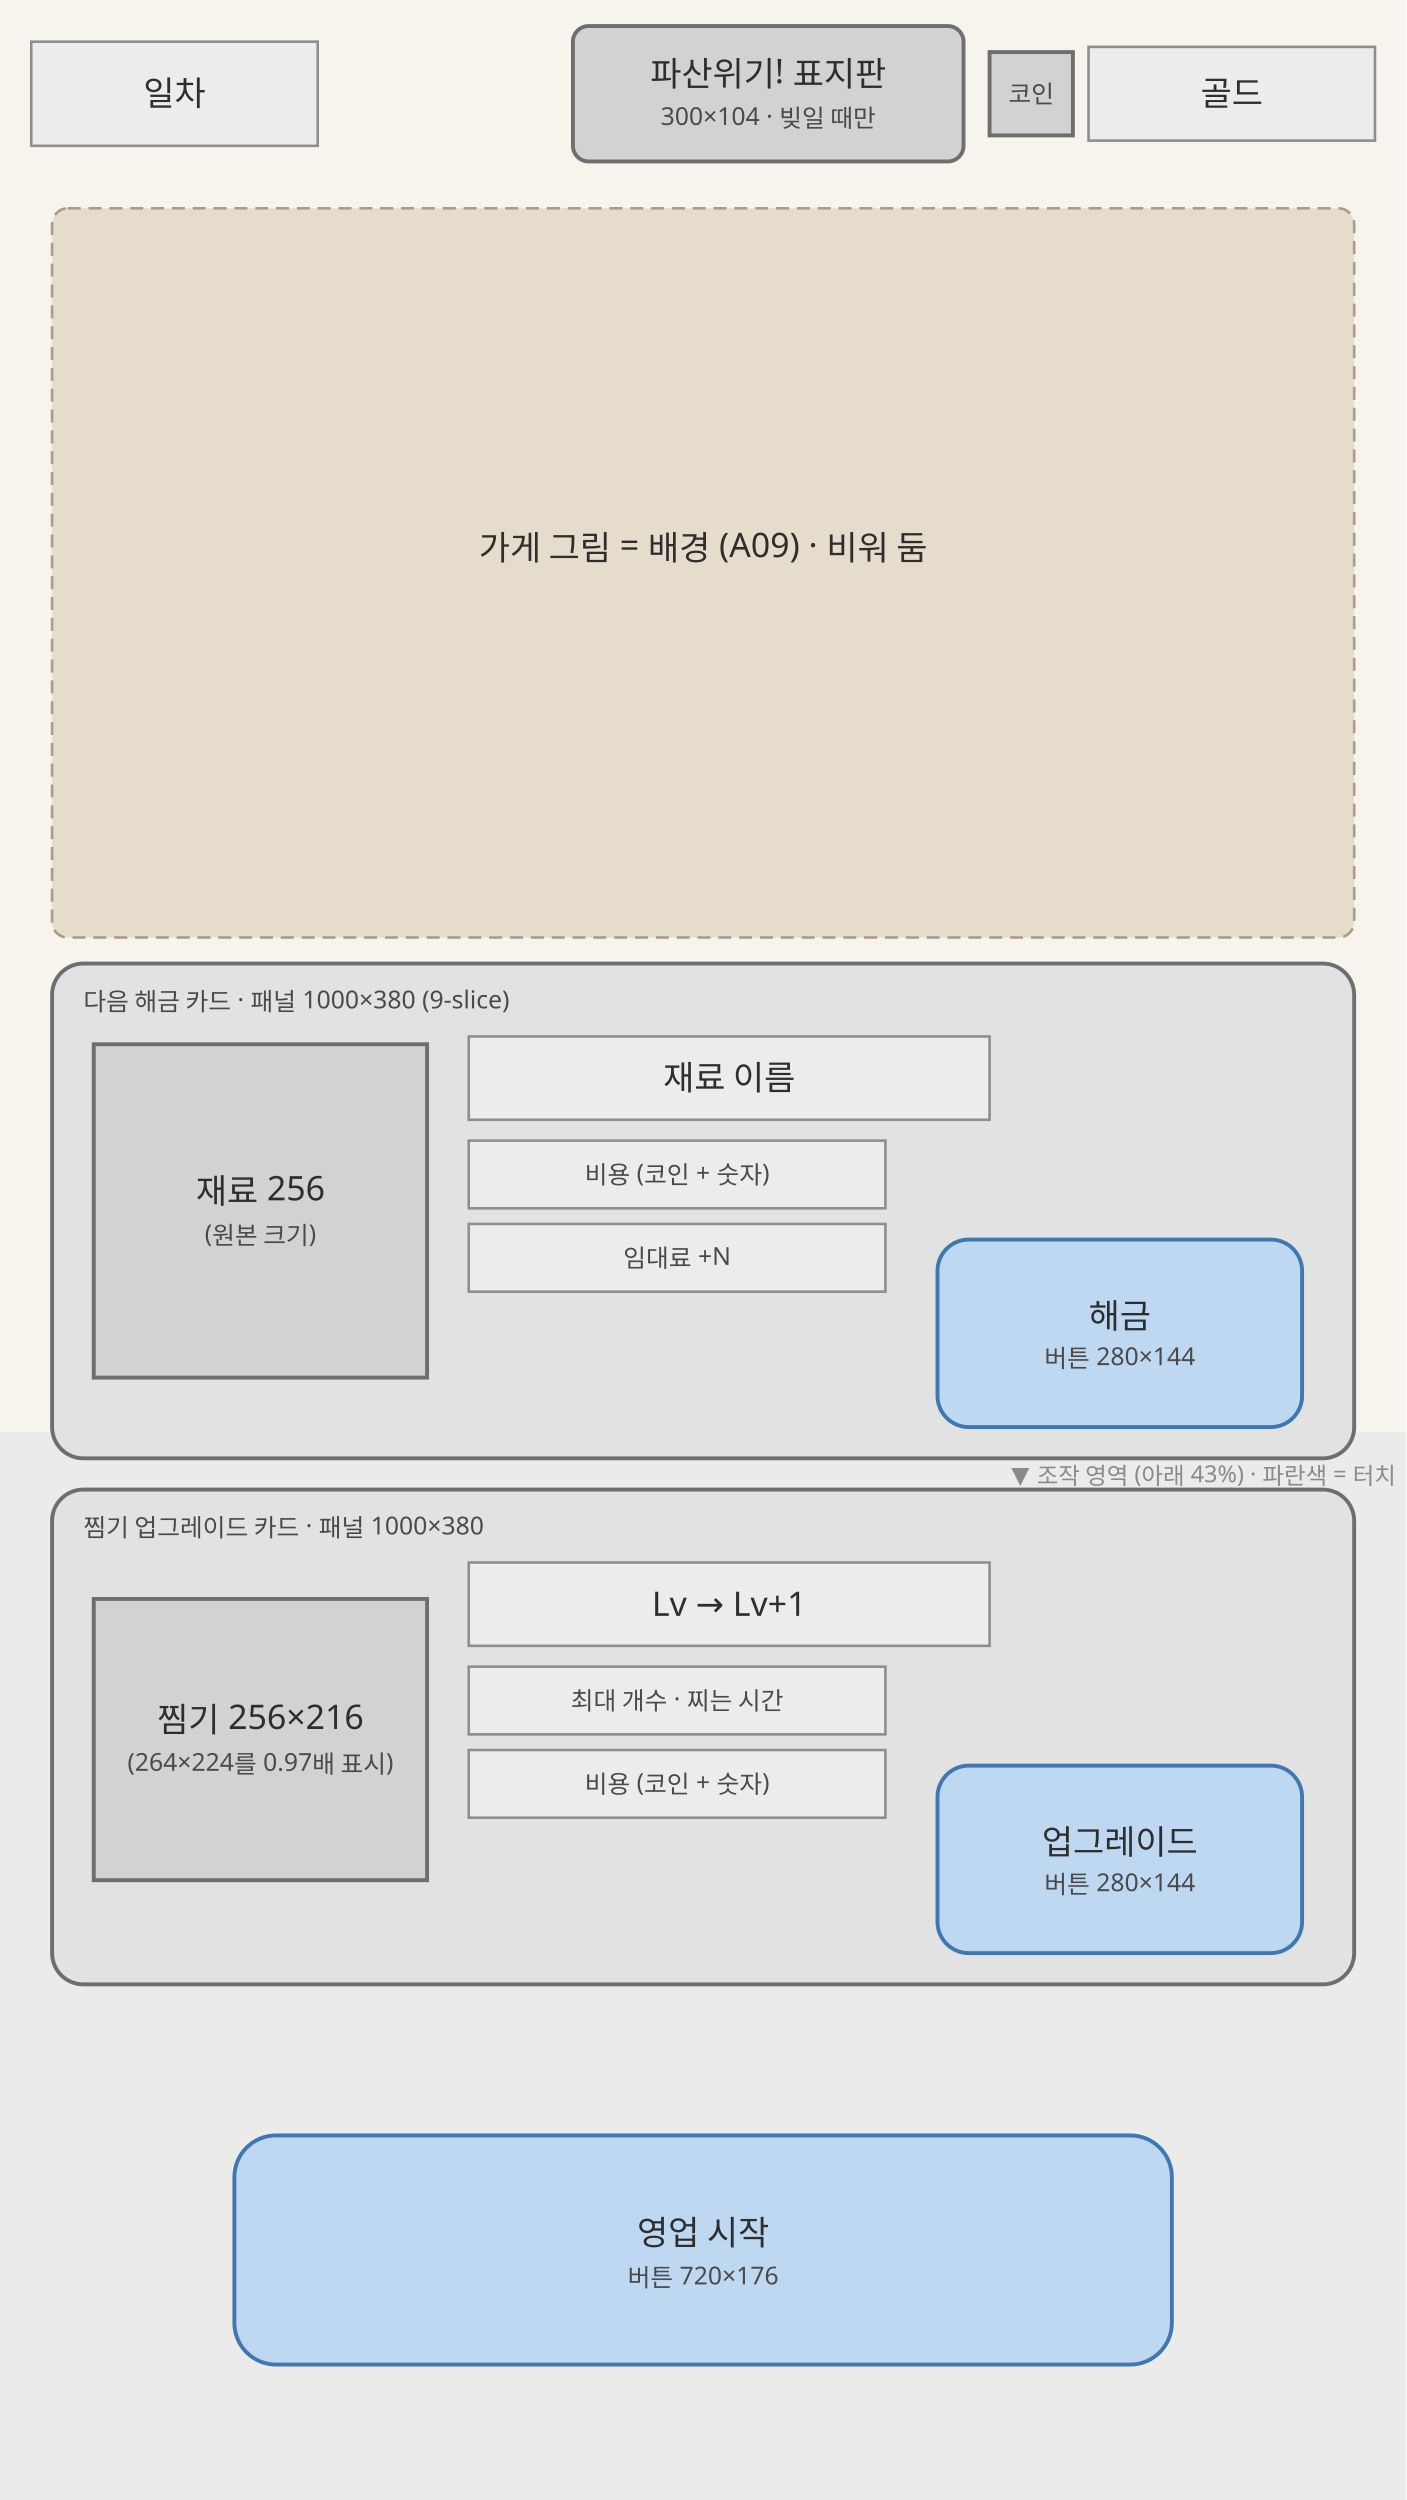
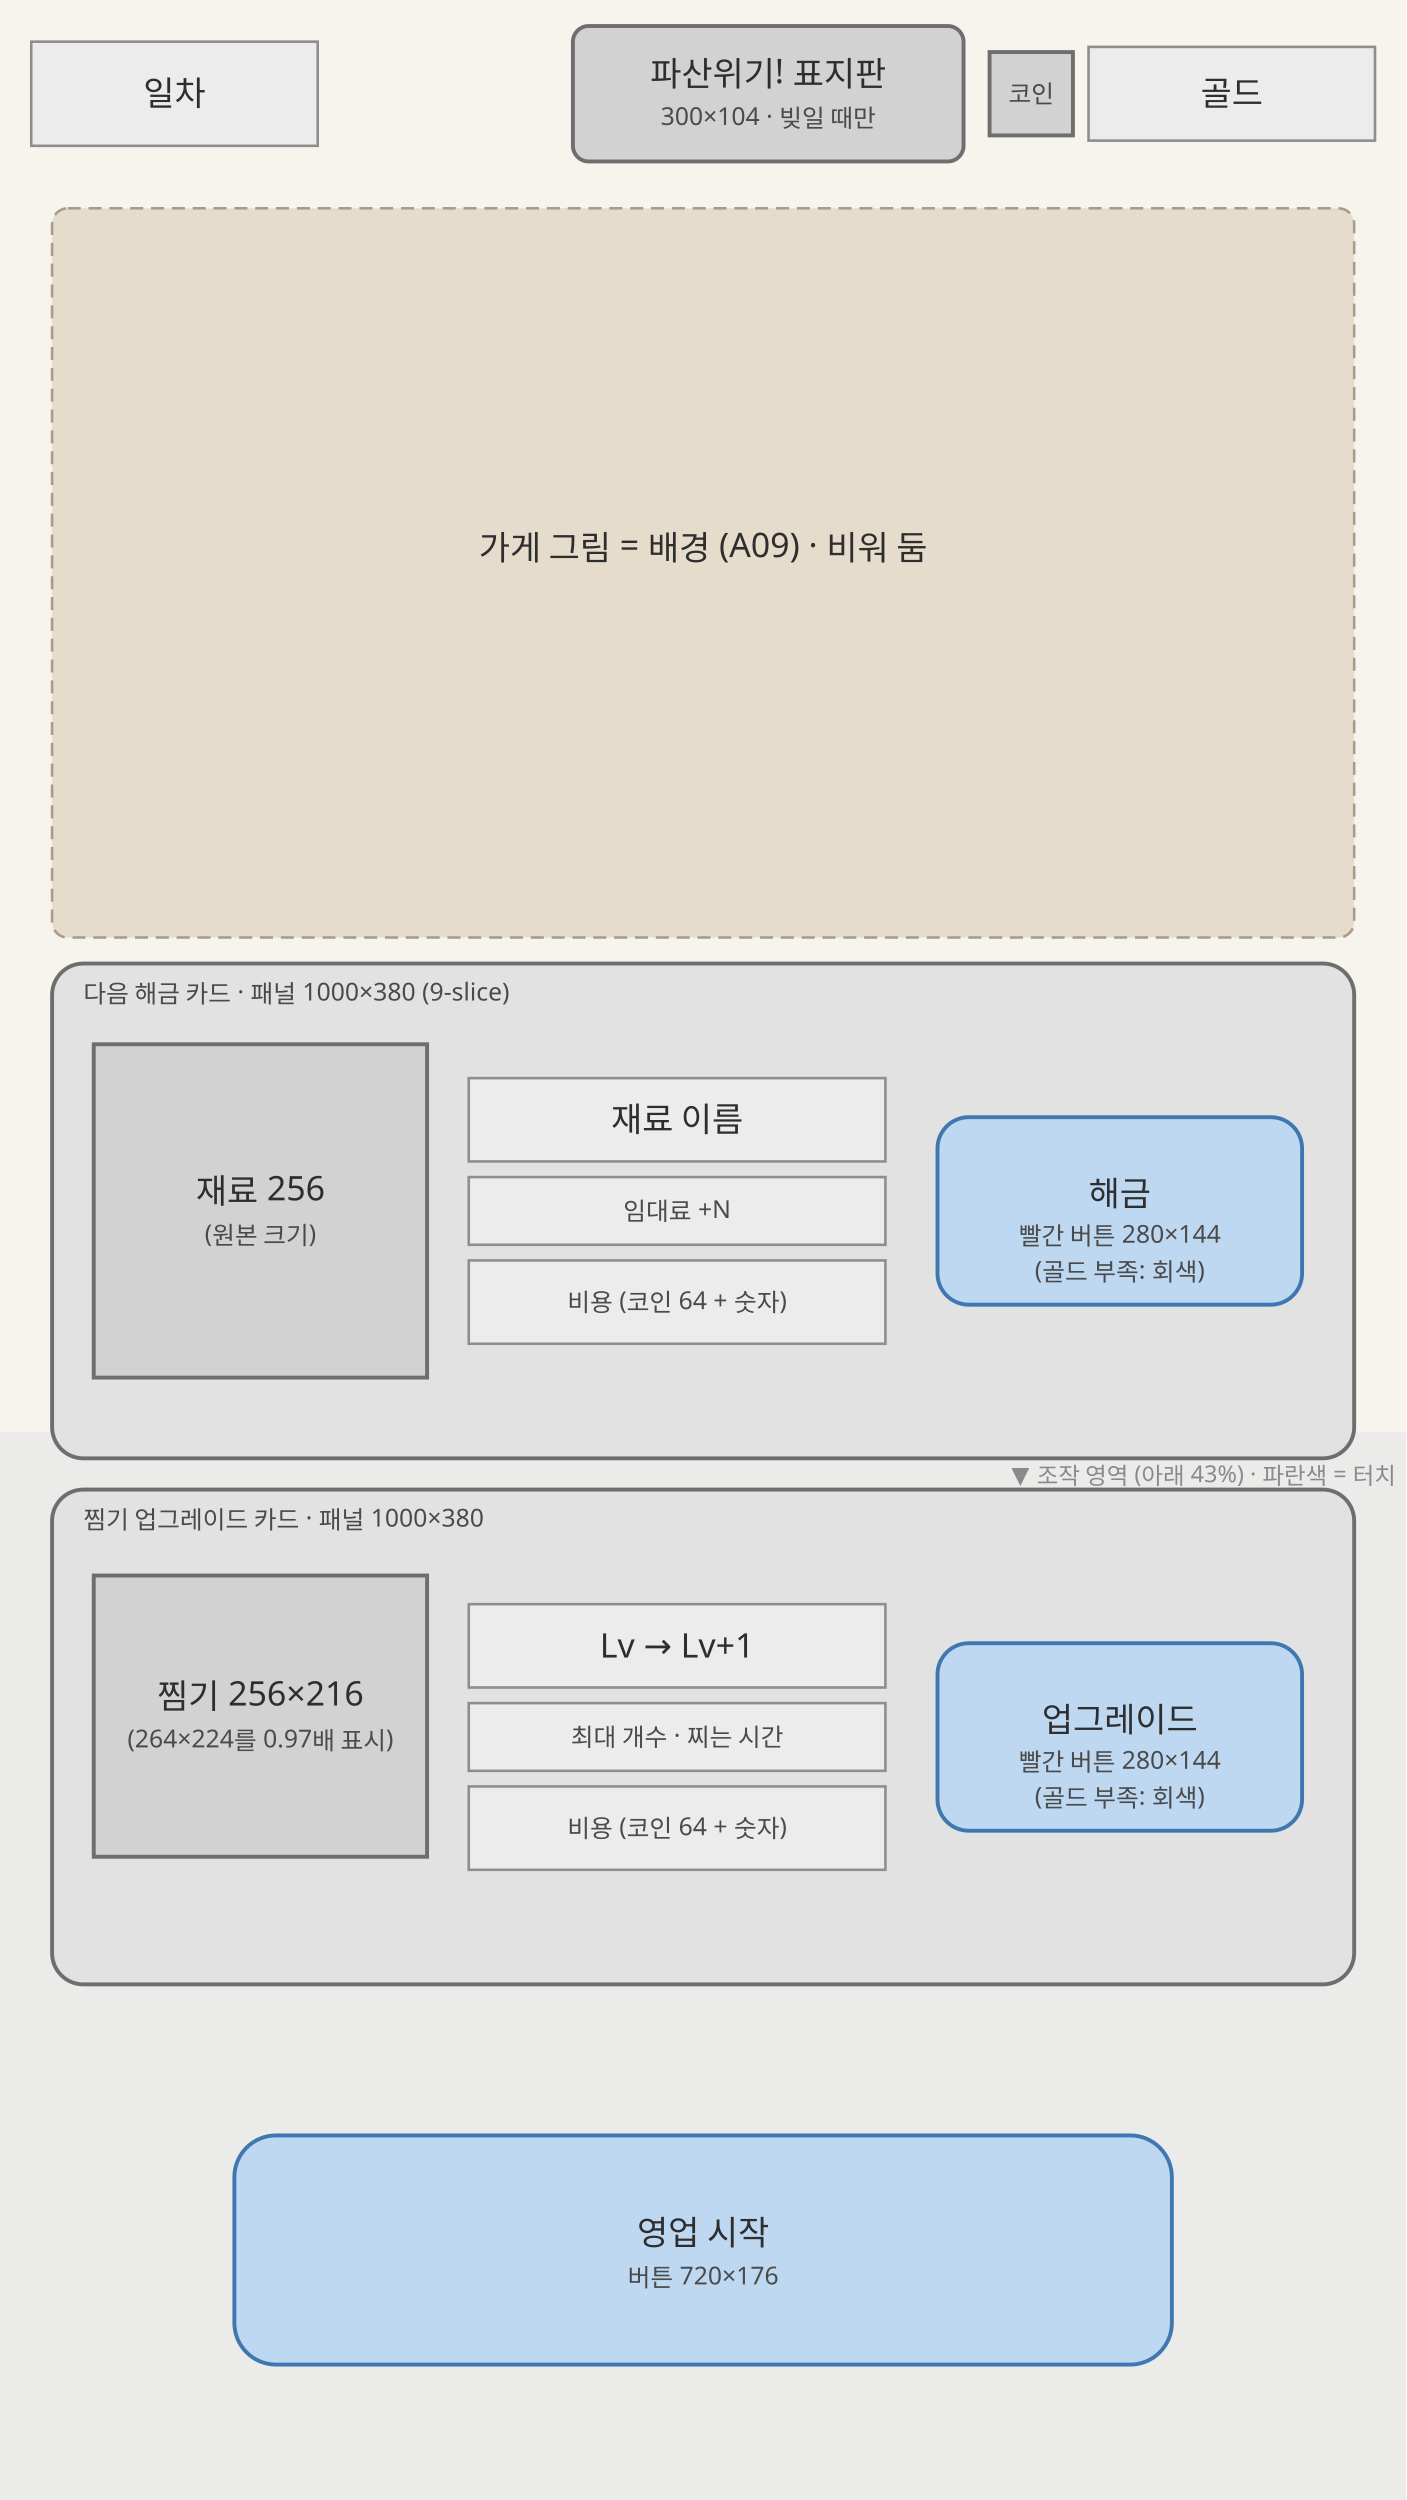
<svg xmlns="http://www.w3.org/2000/svg" width="1080" height="1920" viewBox="0 0 1080 1920" font-family="Malgun Gothic">
  <style>
    .page { fill: #F7F4EE; }
    .bg { fill: #E6DCCB; stroke: #A89C8A; stroke-width: 2; stroke-dasharray: 10 6; }
    .box { fill: #D2D2D2; stroke: #6E6E6E; stroke-width: 3; }
    .sub { fill: #ECECEC; stroke: #8E8E8E; stroke-width: 2; }
    .panel { fill: #E2E2E2; stroke: #6E6E6E; stroke-width: 3; }
    .tap { fill: #BFD8F2; stroke: #3F78B0; stroke-width: 3; }
    .thumb { fill: #3F78B0; fill-opacity: 0.07; }
    .t { font-size: 26px; fill: #2E2E2E; text-anchor: middle; }
    .s { font-size: 19px; fill: #4A4A4A; text-anchor: middle; }
    .l { font-size: 19px; fill: #4A4A4A; }
    .z { font-size: 18px; fill: #8A8A8A; text-anchor: end; }
  </style>
  <rect class="page" width="1080" height="1920" />
  <rect class="thumb" y="1100" width="1080" height="820" />
  <rect class="sub" x="24" y="32" width="220" height="80" />
  <text class="t" x="134" y="81">일차</text>
  <rect class="box" x="440" y="20" width="300" height="104" rx="12" />
  <text class="t" x="590" y="66">파산위기! 표지판</text>
  <text class="s" x="590" y="96">300×104 · 빚일 때만</text>
  <rect class="box" x="760" y="40" width="64" height="64" />
  <text class="s" x="792" y="79">코인</text>
  <rect class="sub" x="836" y="36" width="220" height="72" />
  <text class="t" x="946" y="81">골드</text>
  <rect class="bg" x="40" y="160" width="1000" height="560" rx="12" />
  <text class="t" x="540" y="430">가게 그림 = 배경 (A09) · 비워 둠</text>
  <rect class="panel" x="40" y="740" width="1000" height="380" rx="24" />
-   <text class="l" x="64" y="776">다음 해금 카드 · 패널 1000×380 (9-slice)</text>
+   <text class="l" x="64" y="770">다음 해금 카드 · 패널 1000×380 (9-slice)</text>
  <rect class="box" x="72" y="802" width="256" height="256" />
  <text class="t" x="200" y="924">재료 256</text>
  <text class="s" x="200" y="954">(원본 크기)</text>
-   <rect class="sub" x="360" y="796" width="400" height="64" />
-   <text class="t" x="560" y="837">재료 이름</text>
-   <rect class="sub" x="360" y="876" width="320" height="52" />
-   <text class="s" x="520" y="909">비용 (코인 + 숫자)</text>
-   <rect class="sub" x="360" y="940" width="320" height="52" />
-   <text class="s" x="520" y="973">임대료 +N</text>
-   <rect class="tap" x="720" y="952" width="280" height="144" rx="24" />
-   <text class="t" x="860" y="1020">해금</text>
-   <text class="s" x="860" y="1050">버튼 280×144</text>
+   <rect class="sub" x="360" y="828" width="320" height="64" />
+   <text class="t" x="520" y="869">재료 이름</text>
+   <rect class="sub" x="360" y="904" width="320" height="52" />
+   <text class="s" x="520" y="937">임대료 +N</text>
+   <rect class="sub" x="360" y="968" width="320" height="64" />
+   <text class="s" x="520" y="1007">비용 (코인 64 + 숫자)</text>
+   <rect class="tap" x="720" y="858" width="280" height="144" rx="24" />
+   <text class="t" x="860" y="926">해금</text>
+   <text class="s" x="860" y="956">빨간 버튼 280×144</text>
+   <text class="s" x="860" y="982">(골드 부족: 회색)</text>
  <rect class="panel" x="40" y="1144" width="1000" height="380" rx="24" />
-   <text class="l" x="64" y="1180">찜기 업그레이드 카드 · 패널 1000×380</text>
-   <rect class="box" x="72" y="1228" width="256" height="216" />
-   <text class="t" x="200" y="1330">찜기 256×216</text>
-   <text class="s" x="200" y="1360">(264×224를 0.97배 표시)</text>
-   <rect class="sub" x="360" y="1200" width="400" height="64" />
-   <text class="t" x="560" y="1241">Lv → Lv+1</text>
-   <rect class="sub" x="360" y="1280" width="320" height="52" />
-   <text class="s" x="520" y="1313">최대 개수 · 찌는 시간</text>
-   <rect class="sub" x="360" y="1344" width="320" height="52" />
-   <text class="s" x="520" y="1377">비용 (코인 + 숫자)</text>
-   <rect class="tap" x="720" y="1356" width="280" height="144" rx="24" />
-   <text class="t" x="860" y="1424">업그레이드</text>
-   <text class="s" x="860" y="1454">버튼 280×144</text>
+   <text class="l" x="64" y="1174">찜기 업그레이드 카드 · 패널 1000×380</text>
+   <rect class="box" x="72" y="1210" width="256" height="216" />
+   <text class="t" x="200" y="1312">찜기 256×216</text>
+   <text class="s" x="200" y="1342">(264×224를 0.97배 표시)</text>
+   <rect class="sub" x="360" y="1232" width="320" height="64" />
+   <text class="t" x="520" y="1273">Lv → Lv+1</text>
+   <rect class="sub" x="360" y="1308" width="320" height="52" />
+   <text class="s" x="520" y="1341">최대 개수 · 찌는 시간</text>
+   <rect class="sub" x="360" y="1372" width="320" height="64" />
+   <text class="s" x="520" y="1411">비용 (코인 64 + 숫자)</text>
+   <rect class="tap" x="720" y="1262" width="280" height="144" rx="24" />
+   <text class="t" x="860" y="1330">업그레이드</text>
+   <text class="s" x="860" y="1360">빨간 버튼 280×144</text>
+   <text class="s" x="860" y="1386">(골드 부족: 회색)</text>
  <rect class="tap" x="180" y="1640" width="720" height="176" rx="32" />
  <text class="t" x="540" y="1724">영업 시작</text>
  <text class="s" x="540" y="1756">버튼 720×176</text>
  <text class="z" x="1072" y="1139">▼ 조작 영역 (아래 43%) · 파란색 = 터치</text>
</svg>
